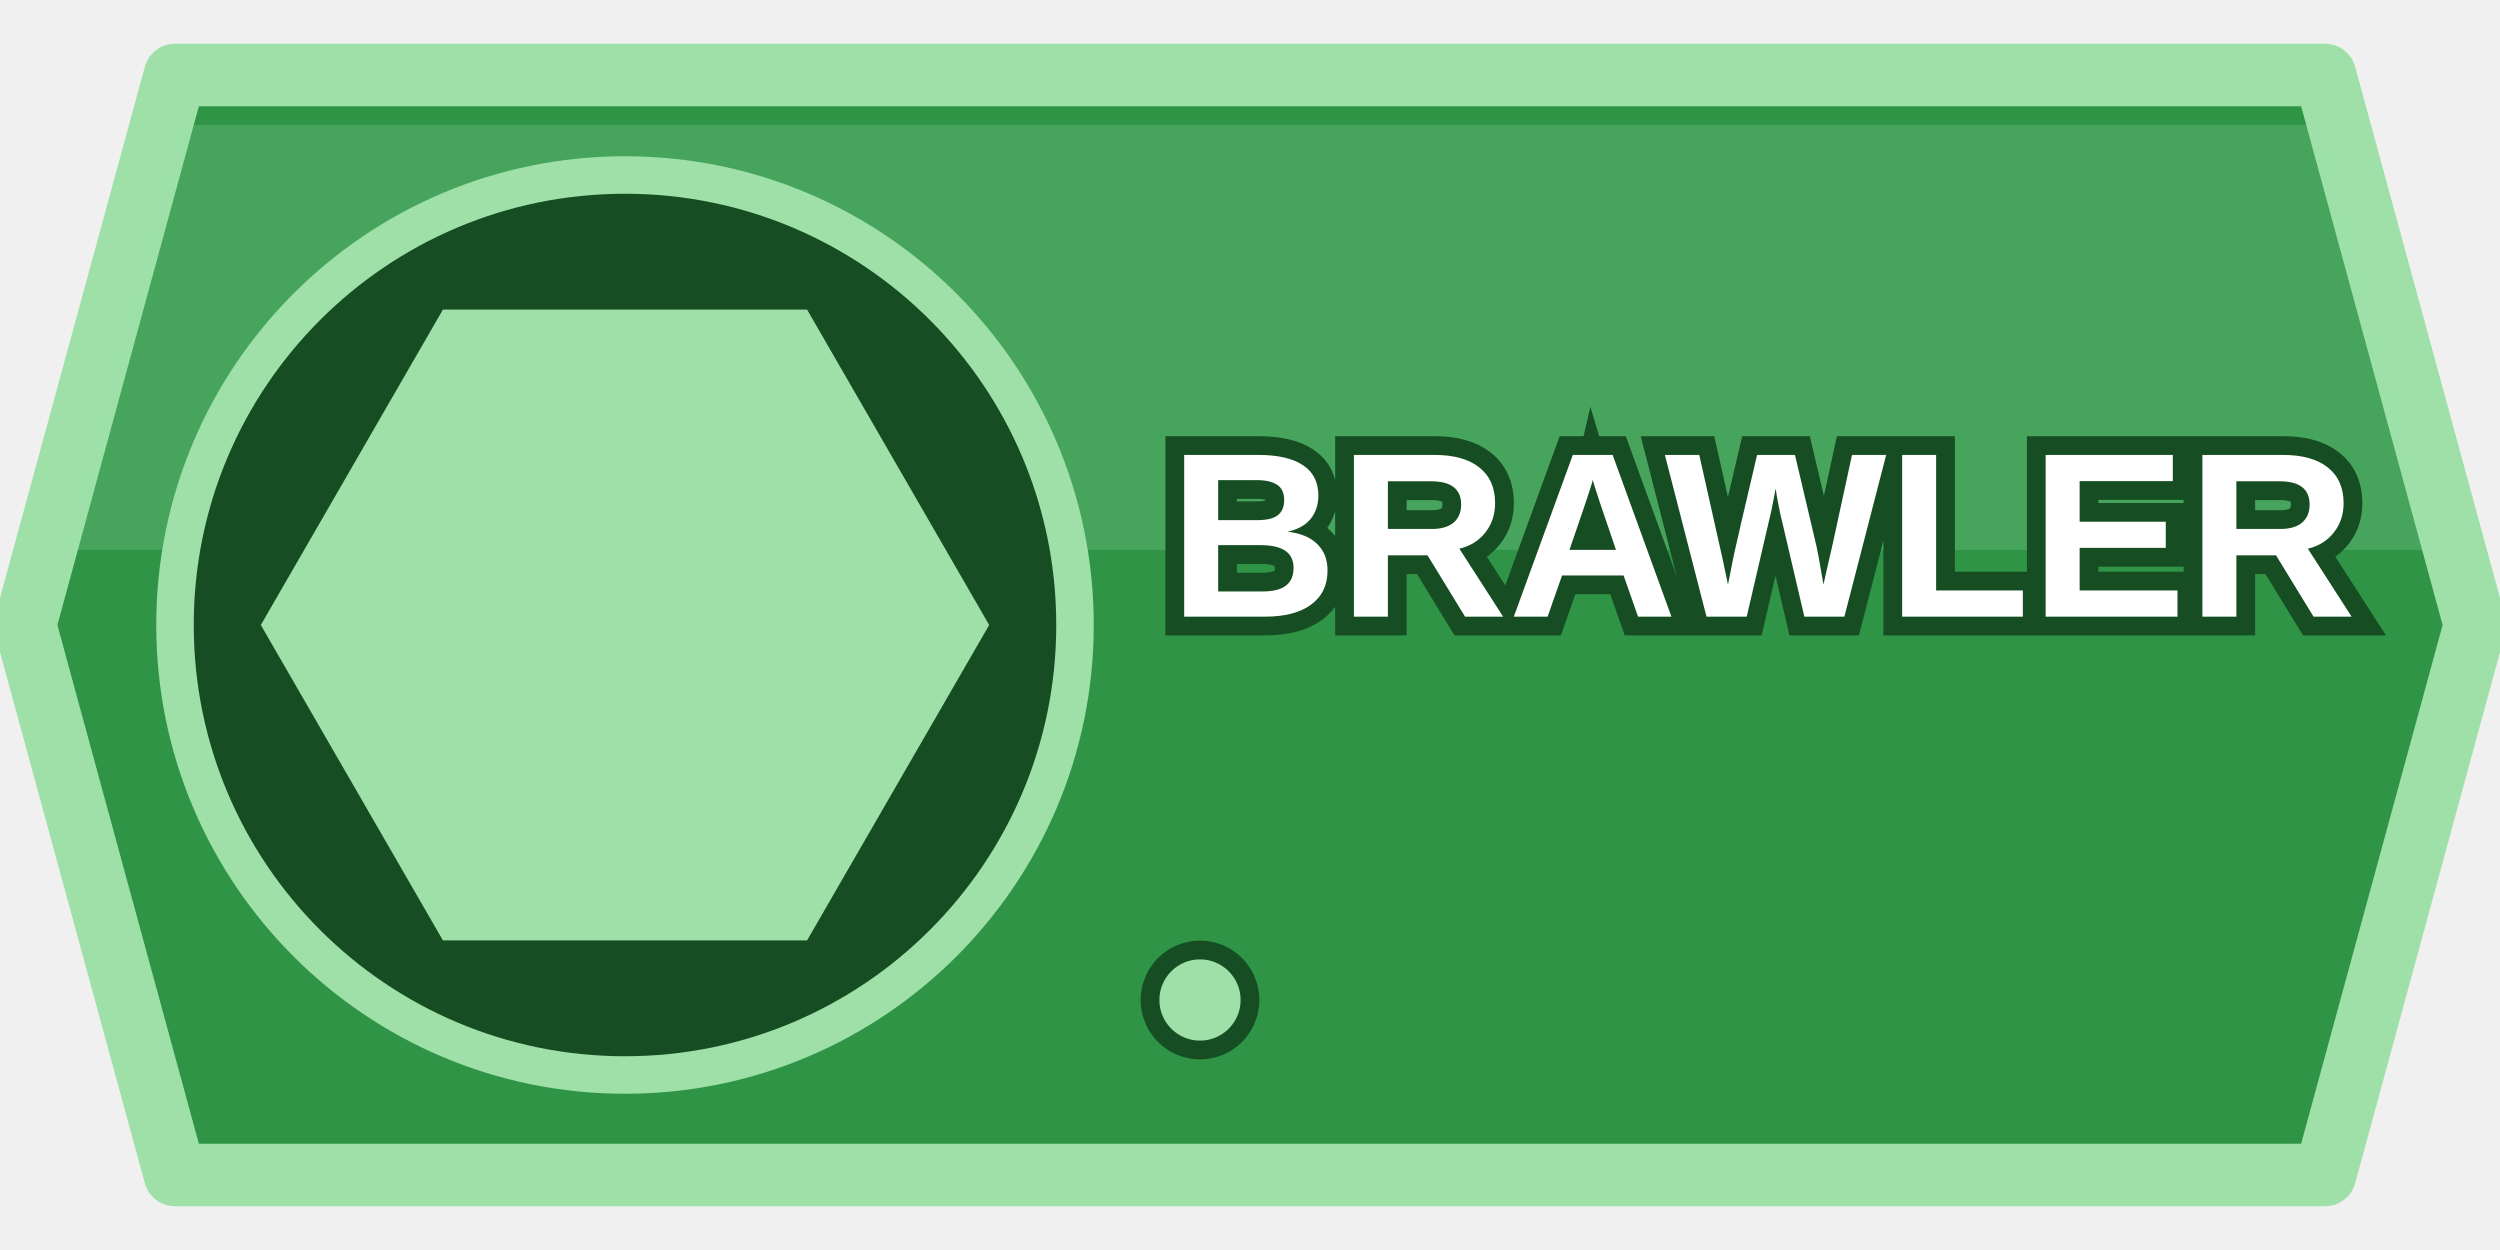
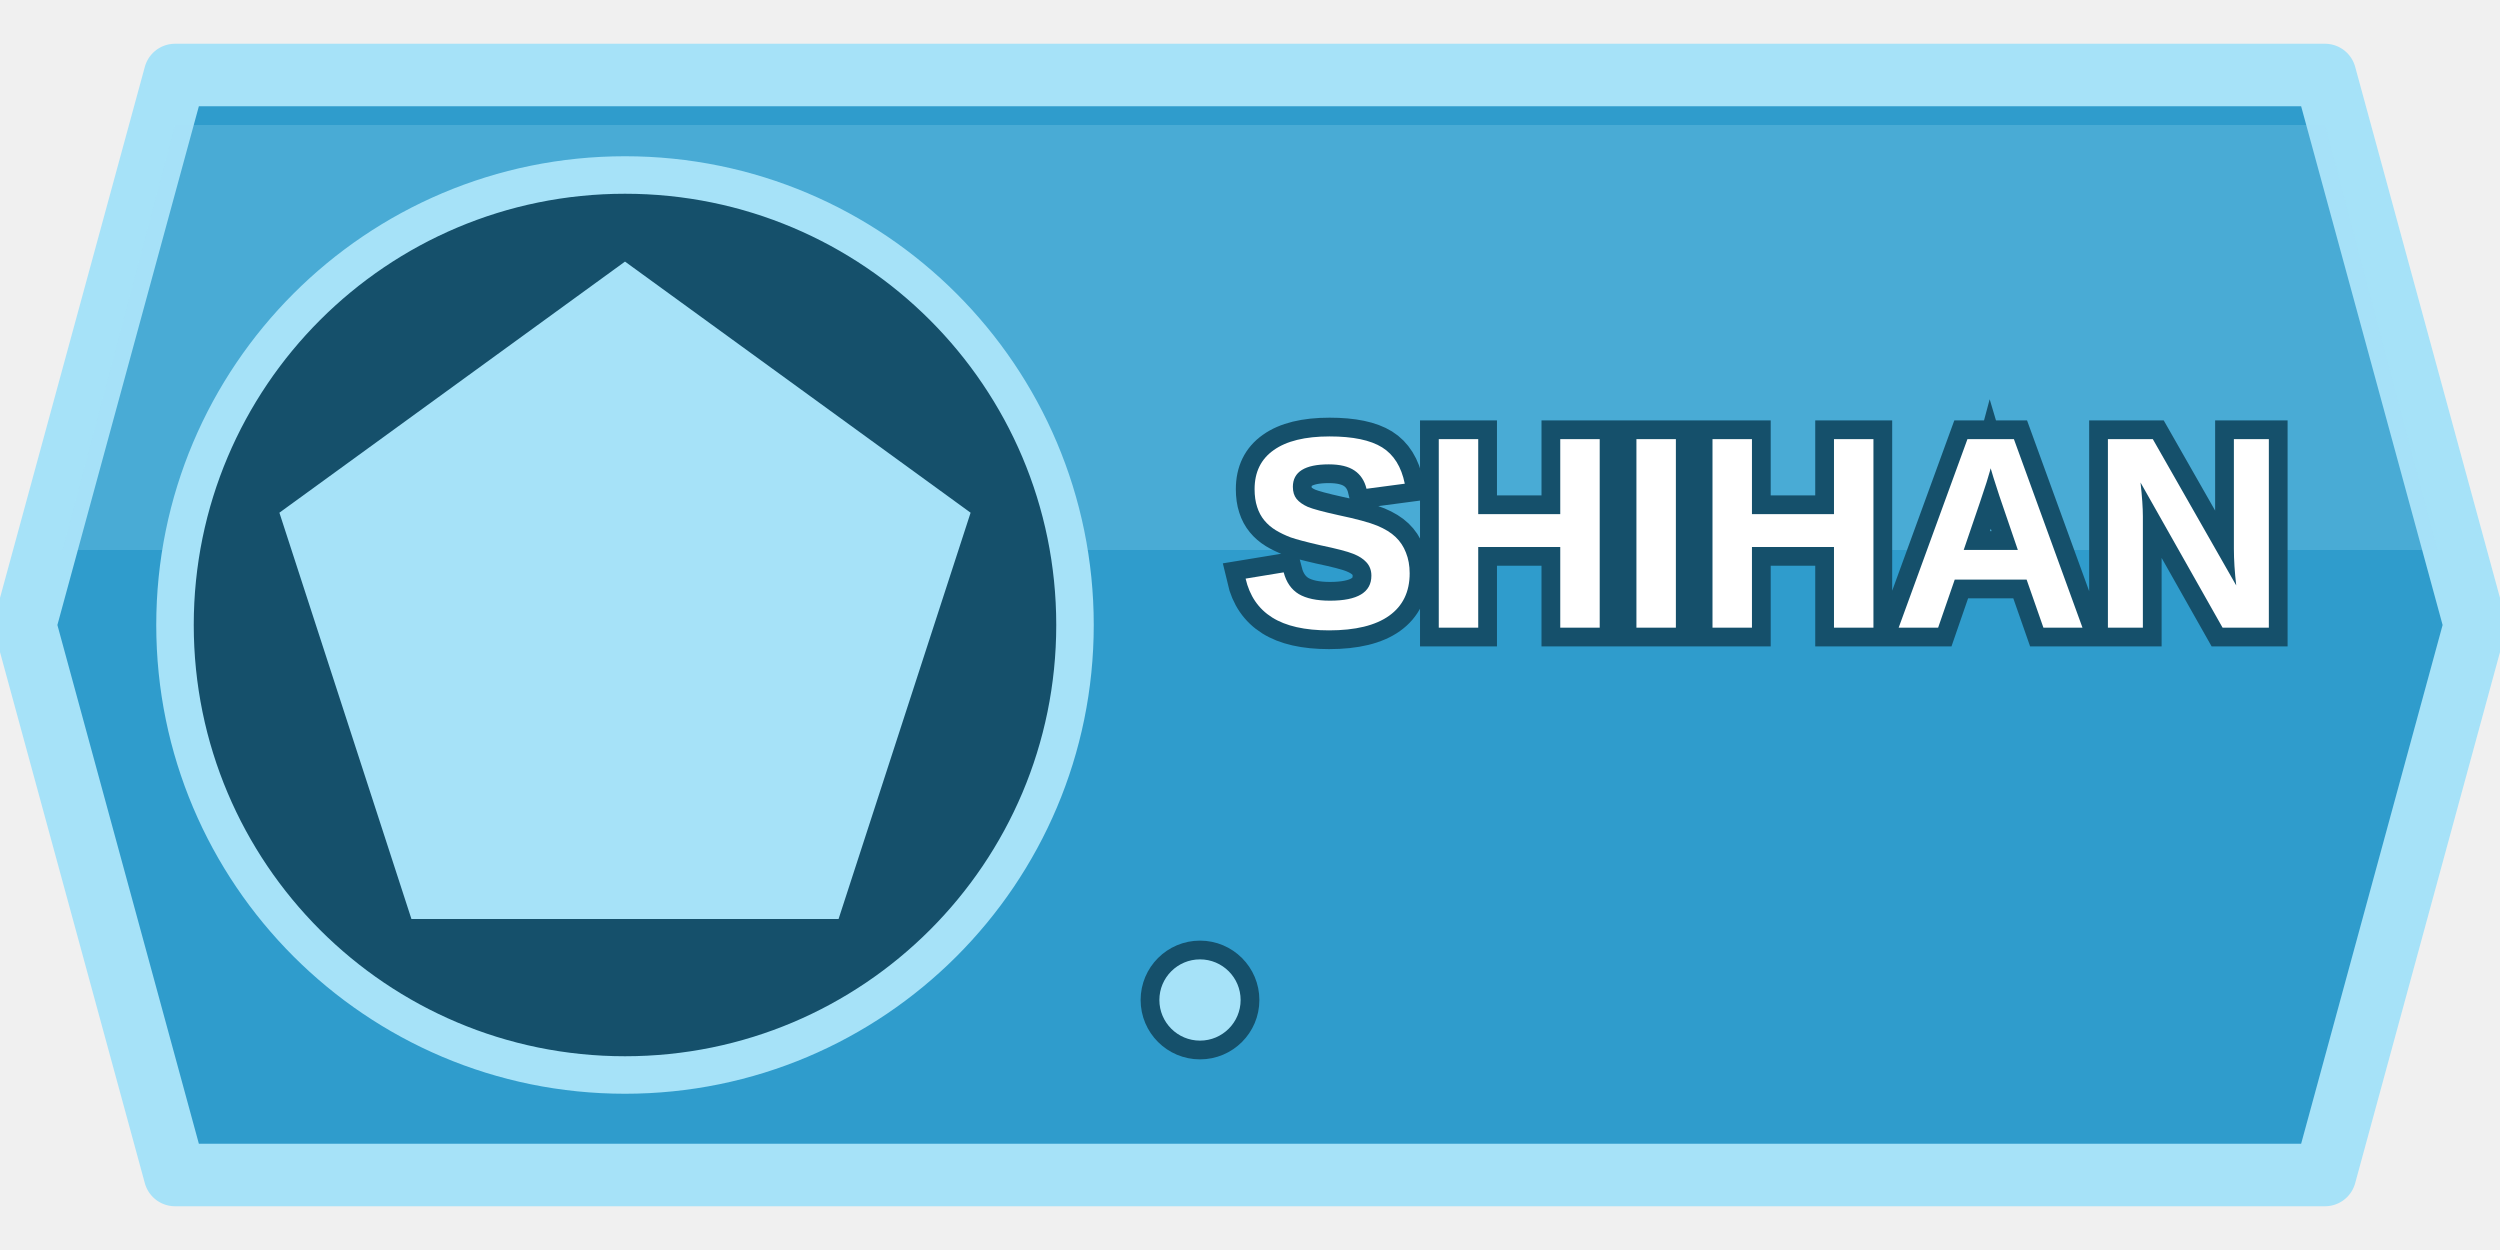
<svg xmlns="http://www.w3.org/2000/svg" viewBox="0 0 200 100" width="200" height="100">
-   <polygon points="14.00,6.00 186.00,6.00 198.00,50.00 186.00,94.00 14.00,94.00 2.00,50.00" fill="#2f9446" stroke="#9ee0a8" stroke-width="5" stroke-linejoin="round" />
-   <polygon points="14.00,10.00 186.00,10.00 195.00,44.00 5.00,44.00" fill="#9ee0a8" fill-opacity="0.22" />
-   <circle cx="50" cy="50" r="36" fill="#164d22" stroke="#9ee0a8" stroke-width="3" />
-   <polygon points="65.00,24.02 80.00,50.00 65.00,75.98 35.00,75.98 20.00,50.00 35.00,24.02" fill="#9ee0a8" stroke="#164d22" stroke-width="1.5" stroke-linejoin="round" />
-   <circle cx="96.0" cy="80.0" r="4" fill="#9ee0a8" stroke="#164d22" stroke-width="1.5" />
-   <text x="141" y="44" text-anchor="middle" dominant-baseline="middle" font-family="Arial, Helvetica, sans-serif" font-weight="bold" font-size="18.8" fill="#ffffff" stroke="#164d22" stroke-width="3" paint-order="stroke">BRAWLER</text>
+   <polygon points="14.00,6.00 186.00,6.00 198.00,50.00 186.00,94.00 14.00,94.00 2.00,50.00" fill="#2f9ccc" stroke="#a6e2f8" stroke-width="5" stroke-linejoin="round" />
+   <polygon points="14.00,10.00 186.00,10.00 195.00,44.00 5.00,44.00" fill="#a6e2f8" fill-opacity="0.22" />
+   <circle cx="50" cy="50" r="36" fill="#15506b" stroke="#a6e2f8" stroke-width="3" />
+   <polygon points="50.00,20.00 78.53,40.73 67.63,74.27 32.37,74.27 21.47,40.73" fill="#a6e2f8" stroke="#15506b" stroke-width="1.5" stroke-linejoin="round" />
+   <circle cx="96.0" cy="80.0" r="4" fill="#a6e2f8" stroke="#15506b" stroke-width="1.5" />
+   <text x="141" y="44" text-anchor="middle" dominant-baseline="middle" font-family="Arial, Helvetica, sans-serif" font-weight="bold" font-size="21.9" fill="#ffffff" stroke="#15506b" stroke-width="3" paint-order="stroke">SHIHAN</text>
</svg>
